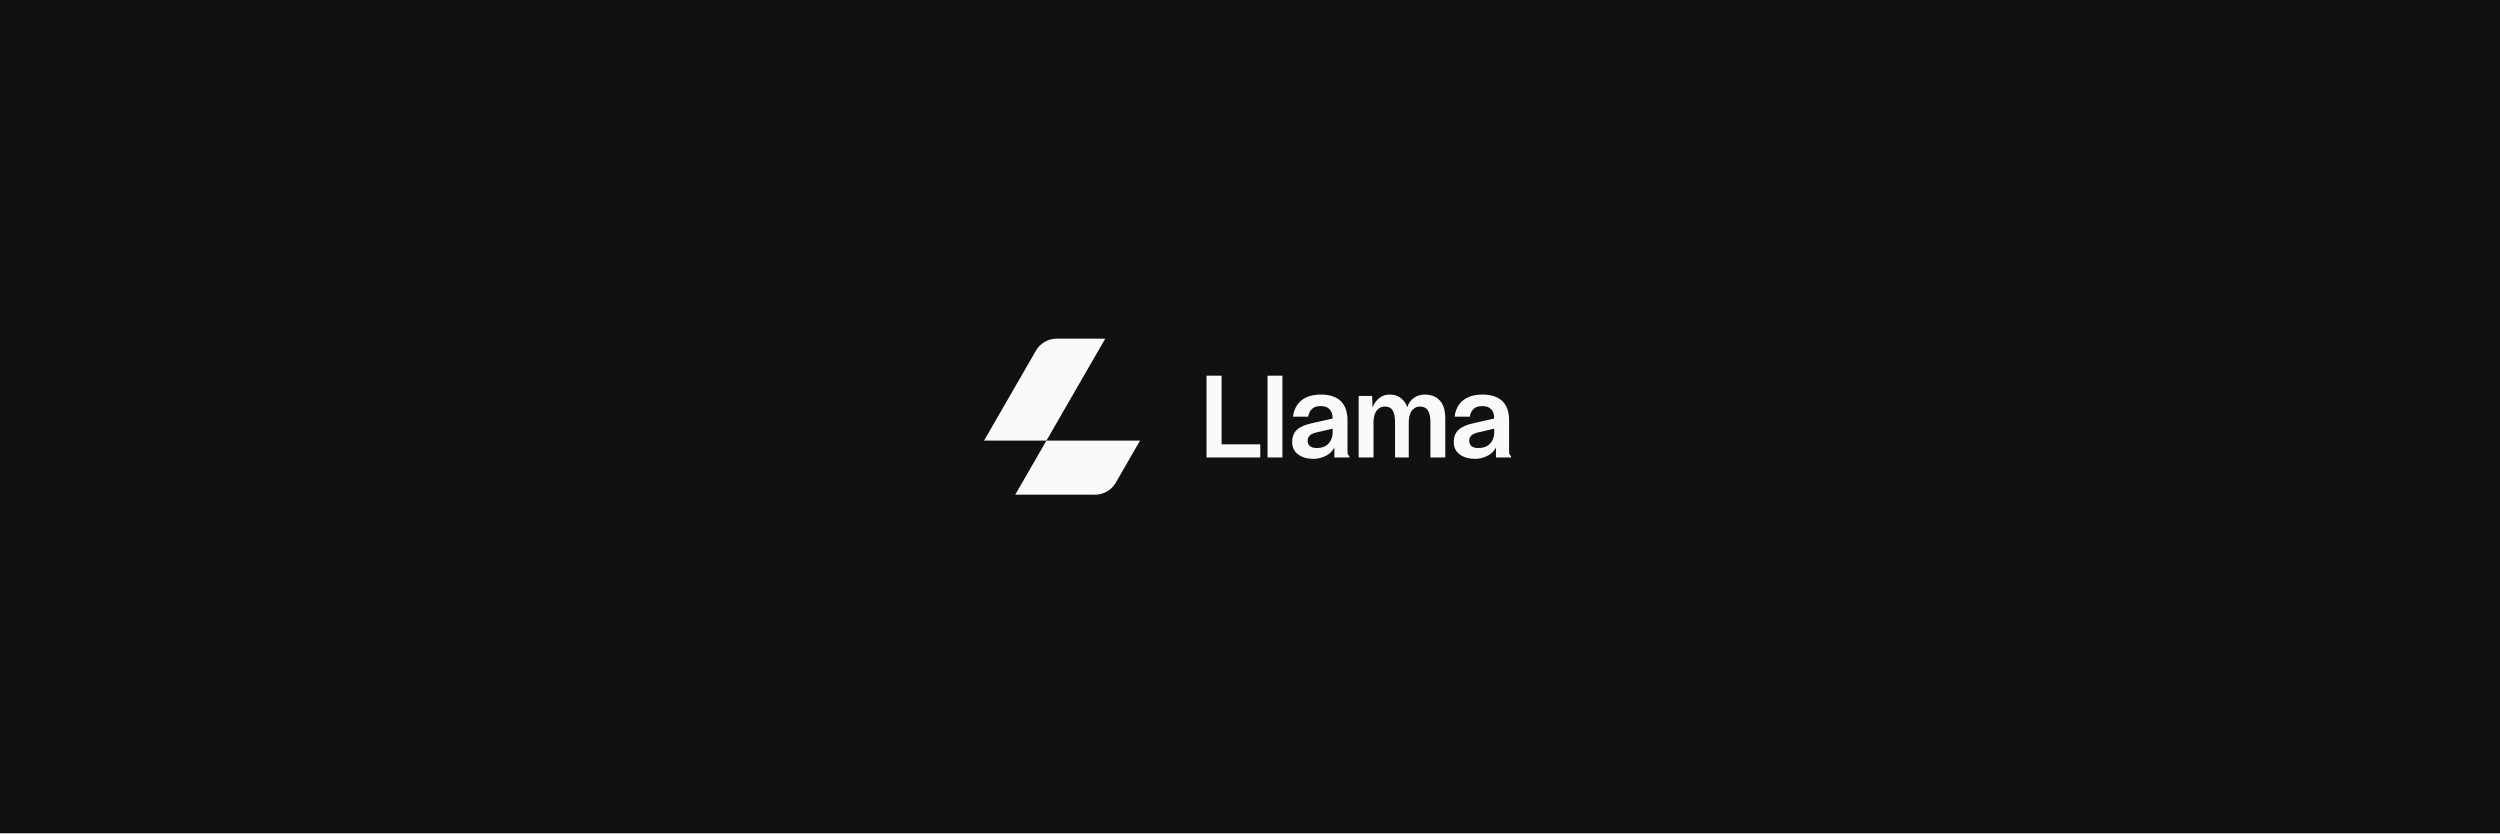
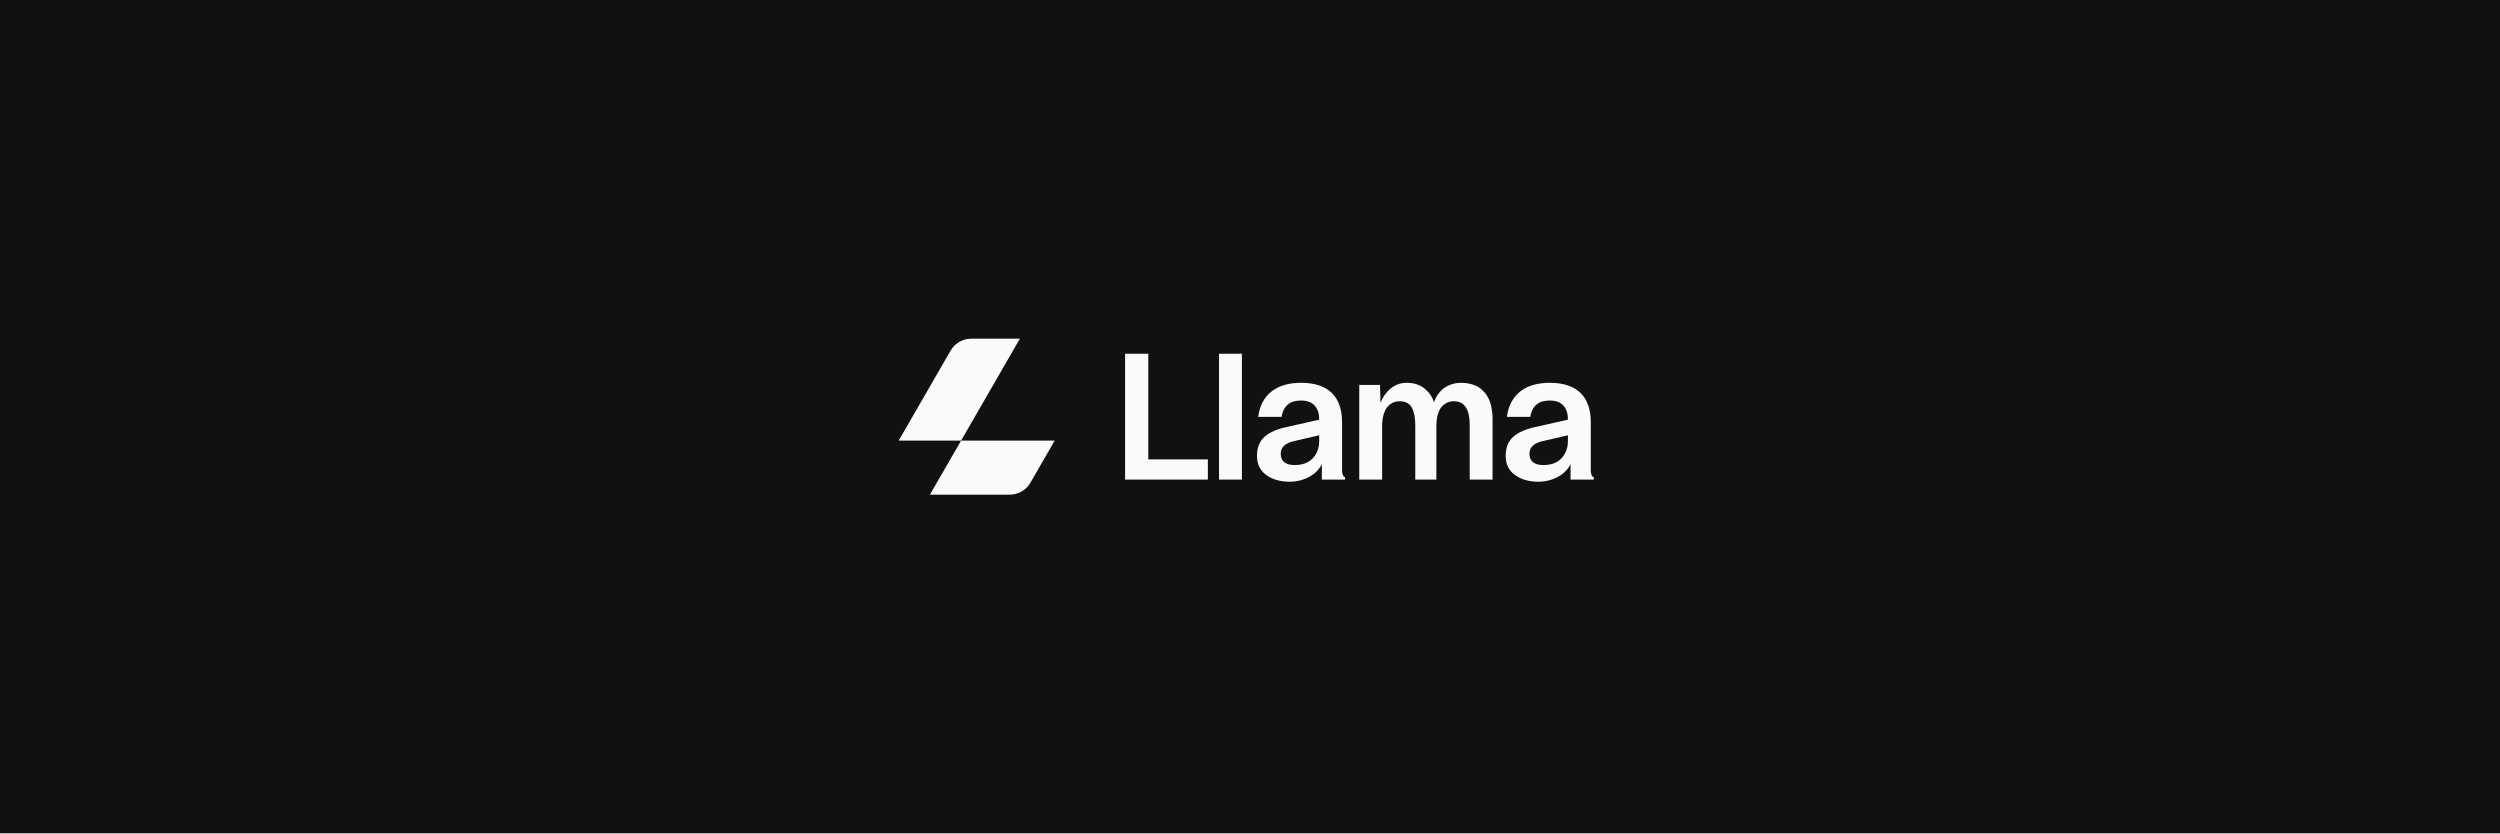
<svg xmlns="http://www.w3.org/2000/svg" width="1500" height="500" viewBox="0 0 1500 500" fill="none">
  <rect width="1500" height="500" fill="#111111" />
-   <g transform="translate(590.430 196.000) scale(0.18)">
+   <g transform="translate(539.220 196.000) scale(0.18)">
    <g transform="translate(0 0)">
      <path transform="translate(0 40) scale(0.866667)" d="M600 392L504.249 558L504.137 557.929C487.252 584.069 458.193 600 426.864 600H120L240 392H600Z" fill="#FAFAFA" />
      <path transform="translate(0 40) scale(0.866667)" d="M240 392H0L199.602 46.025C216.032 17.546 246.411 3.25756e-05 279.29 0H466.154L240 392Z" fill="#FAFAFA" />
-       <path d="M741.5 436V163.4H791.797V392.23H920.802V436ZM994.519 436H944.99V163.4H994.519ZM1098.568 440.607Q1066.7 440.607 1046.735 425.634Q1027.154 411.044 1027.154 384.552Q1027.154 358.059 1043.664 343.086Q1060.173 328.496 1093.96 321.585L1161.918 306.227Q1161.918 295.477 1159.423 288.182Q1156.927 280.887 1151.936 275.512Q1141.953 264.761 1122.756 264.761Q1104.711 264.761 1094.728 272.824Q1083.21 282.039 1080.522 300.084H1029.842Q1034.449 263.225 1060.557 243.644Q1084.362 226.367 1122.756 226.367Q1166.526 226.367 1189.178 248.252Q1211.447 270.136 1211.447 311.602V416.803Q1211.447 422.178 1213.367 426.401Q1215.286 430.625 1217.974 430.625V436H1167.677V402.213Q1165.374 407.588 1161.918 411.812Q1154.239 421.794 1143.681 428.129Q1133.123 434.464 1121.412 437.536Q1109.702 440.607 1098.568 440.607ZM1108.55 404.517Q1125.06 404.517 1136.962 398.374Q1149.248 391.463 1155.583 379.368Q1161.918 367.274 1161.918 353.452V340.014L1108.934 352.3Q1092.808 355.756 1085.897 362.667Q1078.603 369.194 1078.603 379.944Q1078.603 391.846 1086.281 398.374Q1094.344 404.517 1108.55 404.517ZM1248.69 436V230.974H1293.611L1294.763 269.752Q1297.834 262.074 1302.058 255.163Q1310.505 242.108 1322.983 234.238Q1335.461 226.367 1351.203 226.367Q1377.311 226.367 1393.052 241.341Q1405.339 252.091 1410.714 268.601Q1413.785 259.002 1419.161 251.323Q1427.607 239.037 1440.853 232.702Q1454.099 226.367 1469.073 226.367Q1490.574 226.367 1505.932 235.197Q1517.834 242.492 1524.937 253.627Q1532.04 264.761 1534.728 278.007Q1537.415 291.253 1537.415 304.307V436H1487.886V316.977Q1487.886 292.021 1479.44 279.351Q1470.993 266.297 1453.332 266.297Q1441.429 266.297 1433.366 272.824Q1426.072 277.815 1422.424 285.494Q1418.777 293.173 1417.241 301.812Q1415.705 310.45 1415.705 318.513V436H1370.016V318.513Q1370.016 293.173 1362.337 279.735Q1354.658 266.297 1336.229 266.297Q1324.326 266.297 1315.88 272.824Q1308.969 277.815 1305.129 285.494Q1301.29 293.173 1299.754 301.812Q1298.218 310.45 1298.218 318.513V436ZM1637.241 440.607Q1605.373 440.607 1585.408 425.634Q1565.827 411.044 1565.827 384.552Q1565.827 358.059 1582.337 343.086Q1598.846 328.496 1632.633 321.585L1700.591 306.227Q1700.591 295.477 1698.096 288.182Q1695.6 280.887 1690.609 275.512Q1680.626 264.761 1661.429 264.761Q1643.384 264.761 1633.401 272.824Q1621.883 282.039 1619.195 300.084H1568.515Q1573.122 263.225 1599.23 243.644Q1623.035 226.367 1661.429 226.367Q1705.199 226.367 1727.851 248.252Q1750.12 270.136 1750.12 311.602V416.803Q1750.12 422.178 1752.04 426.401Q1753.959 430.625 1756.647 430.625V436H1706.35V402.213Q1704.047 407.588 1700.591 411.812Q1692.912 421.794 1682.354 428.129Q1671.795 434.464 1660.085 437.536Q1648.375 440.607 1637.241 440.607ZM1647.223 404.517Q1663.733 404.517 1675.635 398.374Q1687.921 391.463 1694.256 379.368Q1700.591 367.274 1700.591 353.452V340.014L1647.607 352.3Q1631.481 355.756 1624.57 362.667Q1617.275 369.194 1617.275 379.944Q1617.275 391.846 1624.954 398.374Q1633.017 404.517 1647.223 404.517Z" fill="#FAFAFA" />
+       <path d="M754.591 509.773V90.227H832V442.409H1030.545V509.773ZM1144 509.773H1067.773V90.227H1144ZM1304.136 516.864Q1255.091 516.864 1224.364 493.818Q1194.227 471.364 1194.227 430.591Q1194.227 389.818 1219.636 366.773Q1245.045 344.318 1297.045 333.682L1401.636 310.045Q1401.636 293.5 1397.795 282.273Q1393.955 271.045 1386.273 262.773Q1370.909 246.227 1341.364 246.227Q1313.591 246.227 1298.227 258.636Q1280.5 272.818 1276.364 300.591H1198.364Q1205.455 243.864 1245.636 213.727Q1282.273 187.136 1341.364 187.136Q1408.727 187.136 1443.591 220.818Q1477.864 254.5 1477.864 318.318V480.227Q1477.864 488.5 1480.818 495Q1483.773 501.5 1487.909 501.5V509.773H1410.5V457.773Q1406.955 466.045 1401.636 472.545Q1389.818 487.909 1373.568 497.659Q1357.318 507.409 1339.295 512.136Q1321.273 516.864 1304.136 516.864ZM1319.5 461.318Q1344.909 461.318 1363.227 451.864Q1382.136 441.227 1391.886 422.614Q1401.636 404 1401.636 382.727V362.045L1320.091 380.955Q1295.273 386.273 1284.636 396.909Q1273.409 406.955 1273.409 423.5Q1273.409 441.818 1285.227 451.864Q1297.636 461.318 1319.5 461.318ZM1535.182 509.773V194.227H1604.318L1606.091 253.909Q1610.818 242.091 1617.318 231.455Q1630.318 211.364 1649.523 199.25Q1668.727 187.136 1692.955 187.136Q1733.136 187.136 1757.364 210.182Q1776.273 226.727 1784.545 252.136Q1789.273 237.364 1797.545 225.545Q1810.545 206.636 1830.932 196.886Q1851.318 187.136 1874.364 187.136Q1907.455 187.136 1931.091 200.727Q1949.409 211.955 1960.341 229.091Q1971.273 246.227 1975.409 266.614Q1979.545 287 1979.545 307.091V509.773H1903.318V326.591Q1903.318 288.182 1890.318 268.682Q1877.318 248.591 1850.136 248.591Q1831.818 248.591 1819.409 258.636Q1808.182 266.318 1802.568 278.136Q1796.955 289.955 1794.591 303.25Q1792.227 316.545 1792.227 328.955V509.773H1721.909V328.955Q1721.909 289.955 1710.091 269.273Q1698.273 248.591 1669.909 248.591Q1651.591 248.591 1638.591 258.636Q1627.955 266.318 1622.045 278.136Q1616.136 289.955 1613.773 303.25Q1611.409 316.545 1611.409 328.955V509.773ZM2133.182 516.864Q2084.136 516.864 2053.409 493.818Q2023.273 471.364 2023.273 430.591Q2023.273 389.818 2048.682 366.773Q2074.091 344.318 2126.091 333.682L2230.682 310.045Q2230.682 293.5 2226.841 282.273Q2223 271.045 2215.318 262.773Q2199.955 246.227 2170.409 246.227Q2142.636 246.227 2127.273 258.636Q2109.545 272.818 2105.409 300.591H2027.409Q2034.5 243.864 2074.682 213.727Q2111.318 187.136 2170.409 187.136Q2237.773 187.136 2272.636 220.818Q2306.909 254.5 2306.909 318.318V480.227Q2306.909 488.5 2309.864 495Q2312.818 501.5 2316.955 501.5V509.773H2239.545V457.773Q2236 466.045 2230.682 472.545Q2218.864 487.909 2202.614 497.659Q2186.364 507.409 2168.341 512.136Q2150.318 516.864 2133.182 516.864ZM2148.545 461.318Q2173.955 461.318 2192.273 451.864Q2211.182 441.227 2220.932 422.614Q2230.682 404 2230.682 382.727V362.045L2149.136 380.955Q2124.318 386.273 2113.682 396.909Q2102.455 406.955 2102.455 423.5Q2102.455 441.818 2114.273 451.864Q2126.682 461.318 2148.545 461.318Z" fill="#FAFAFA" />
    </g>
  </g>
</svg>
